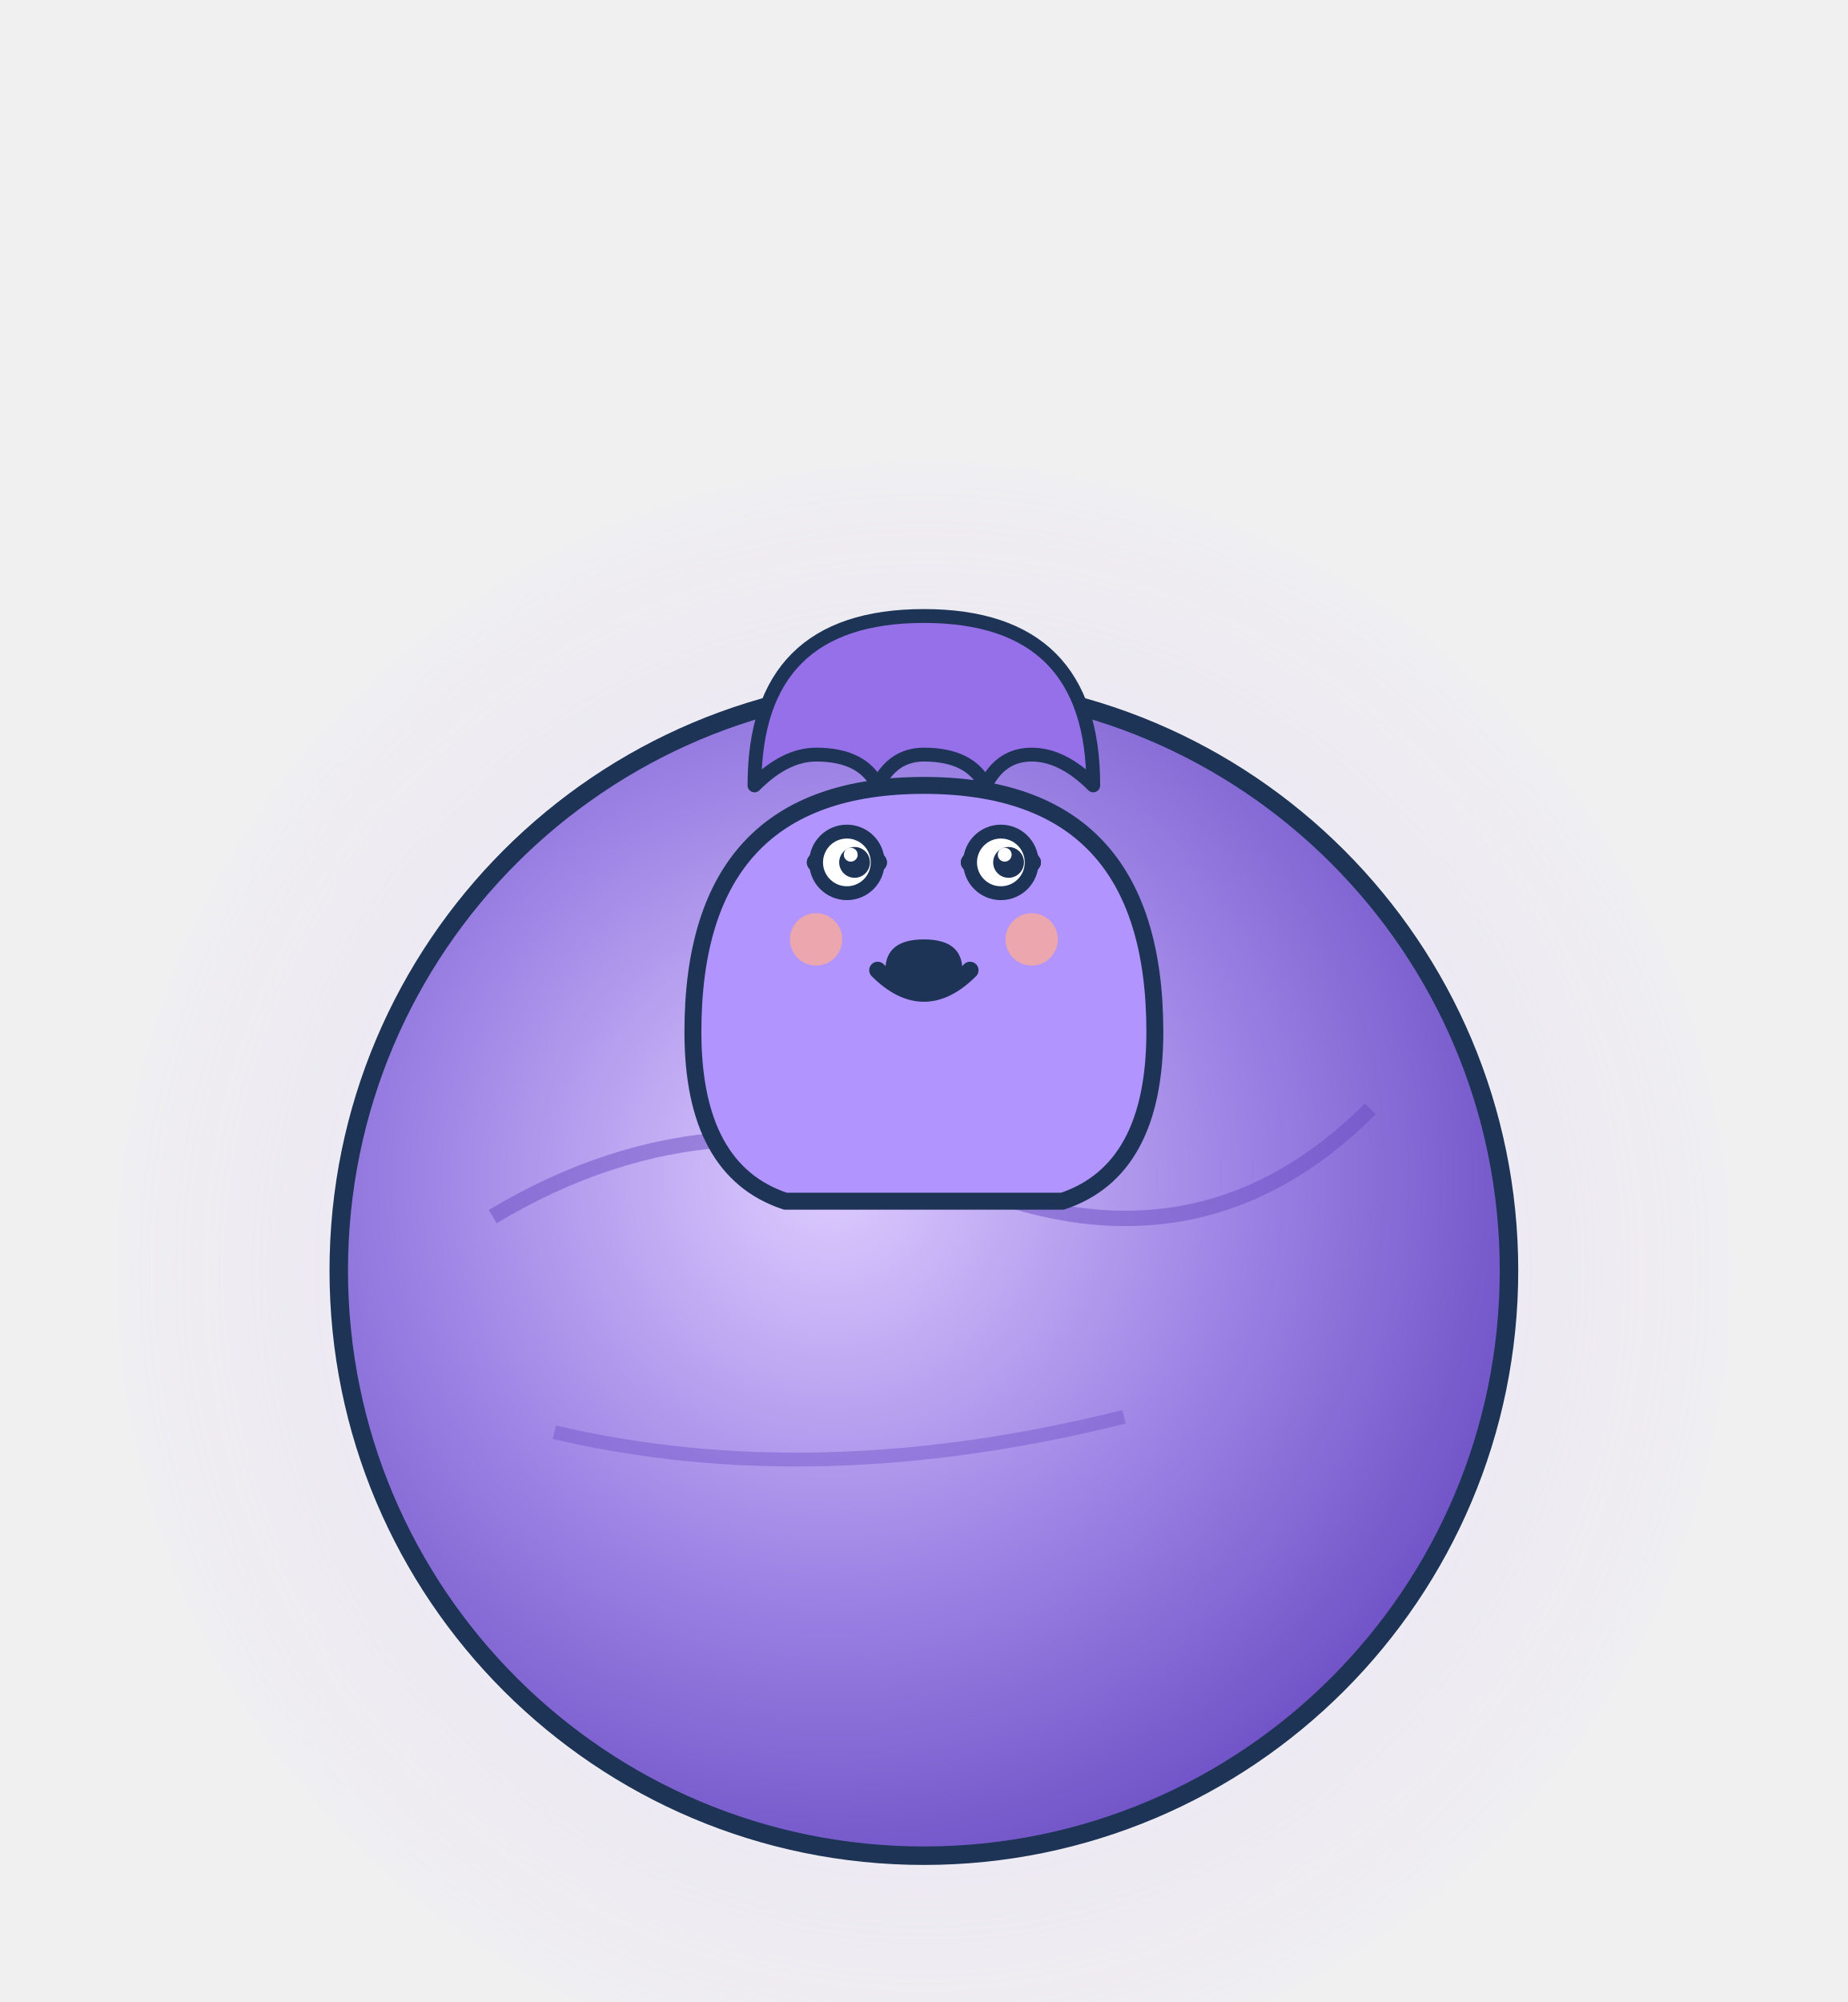
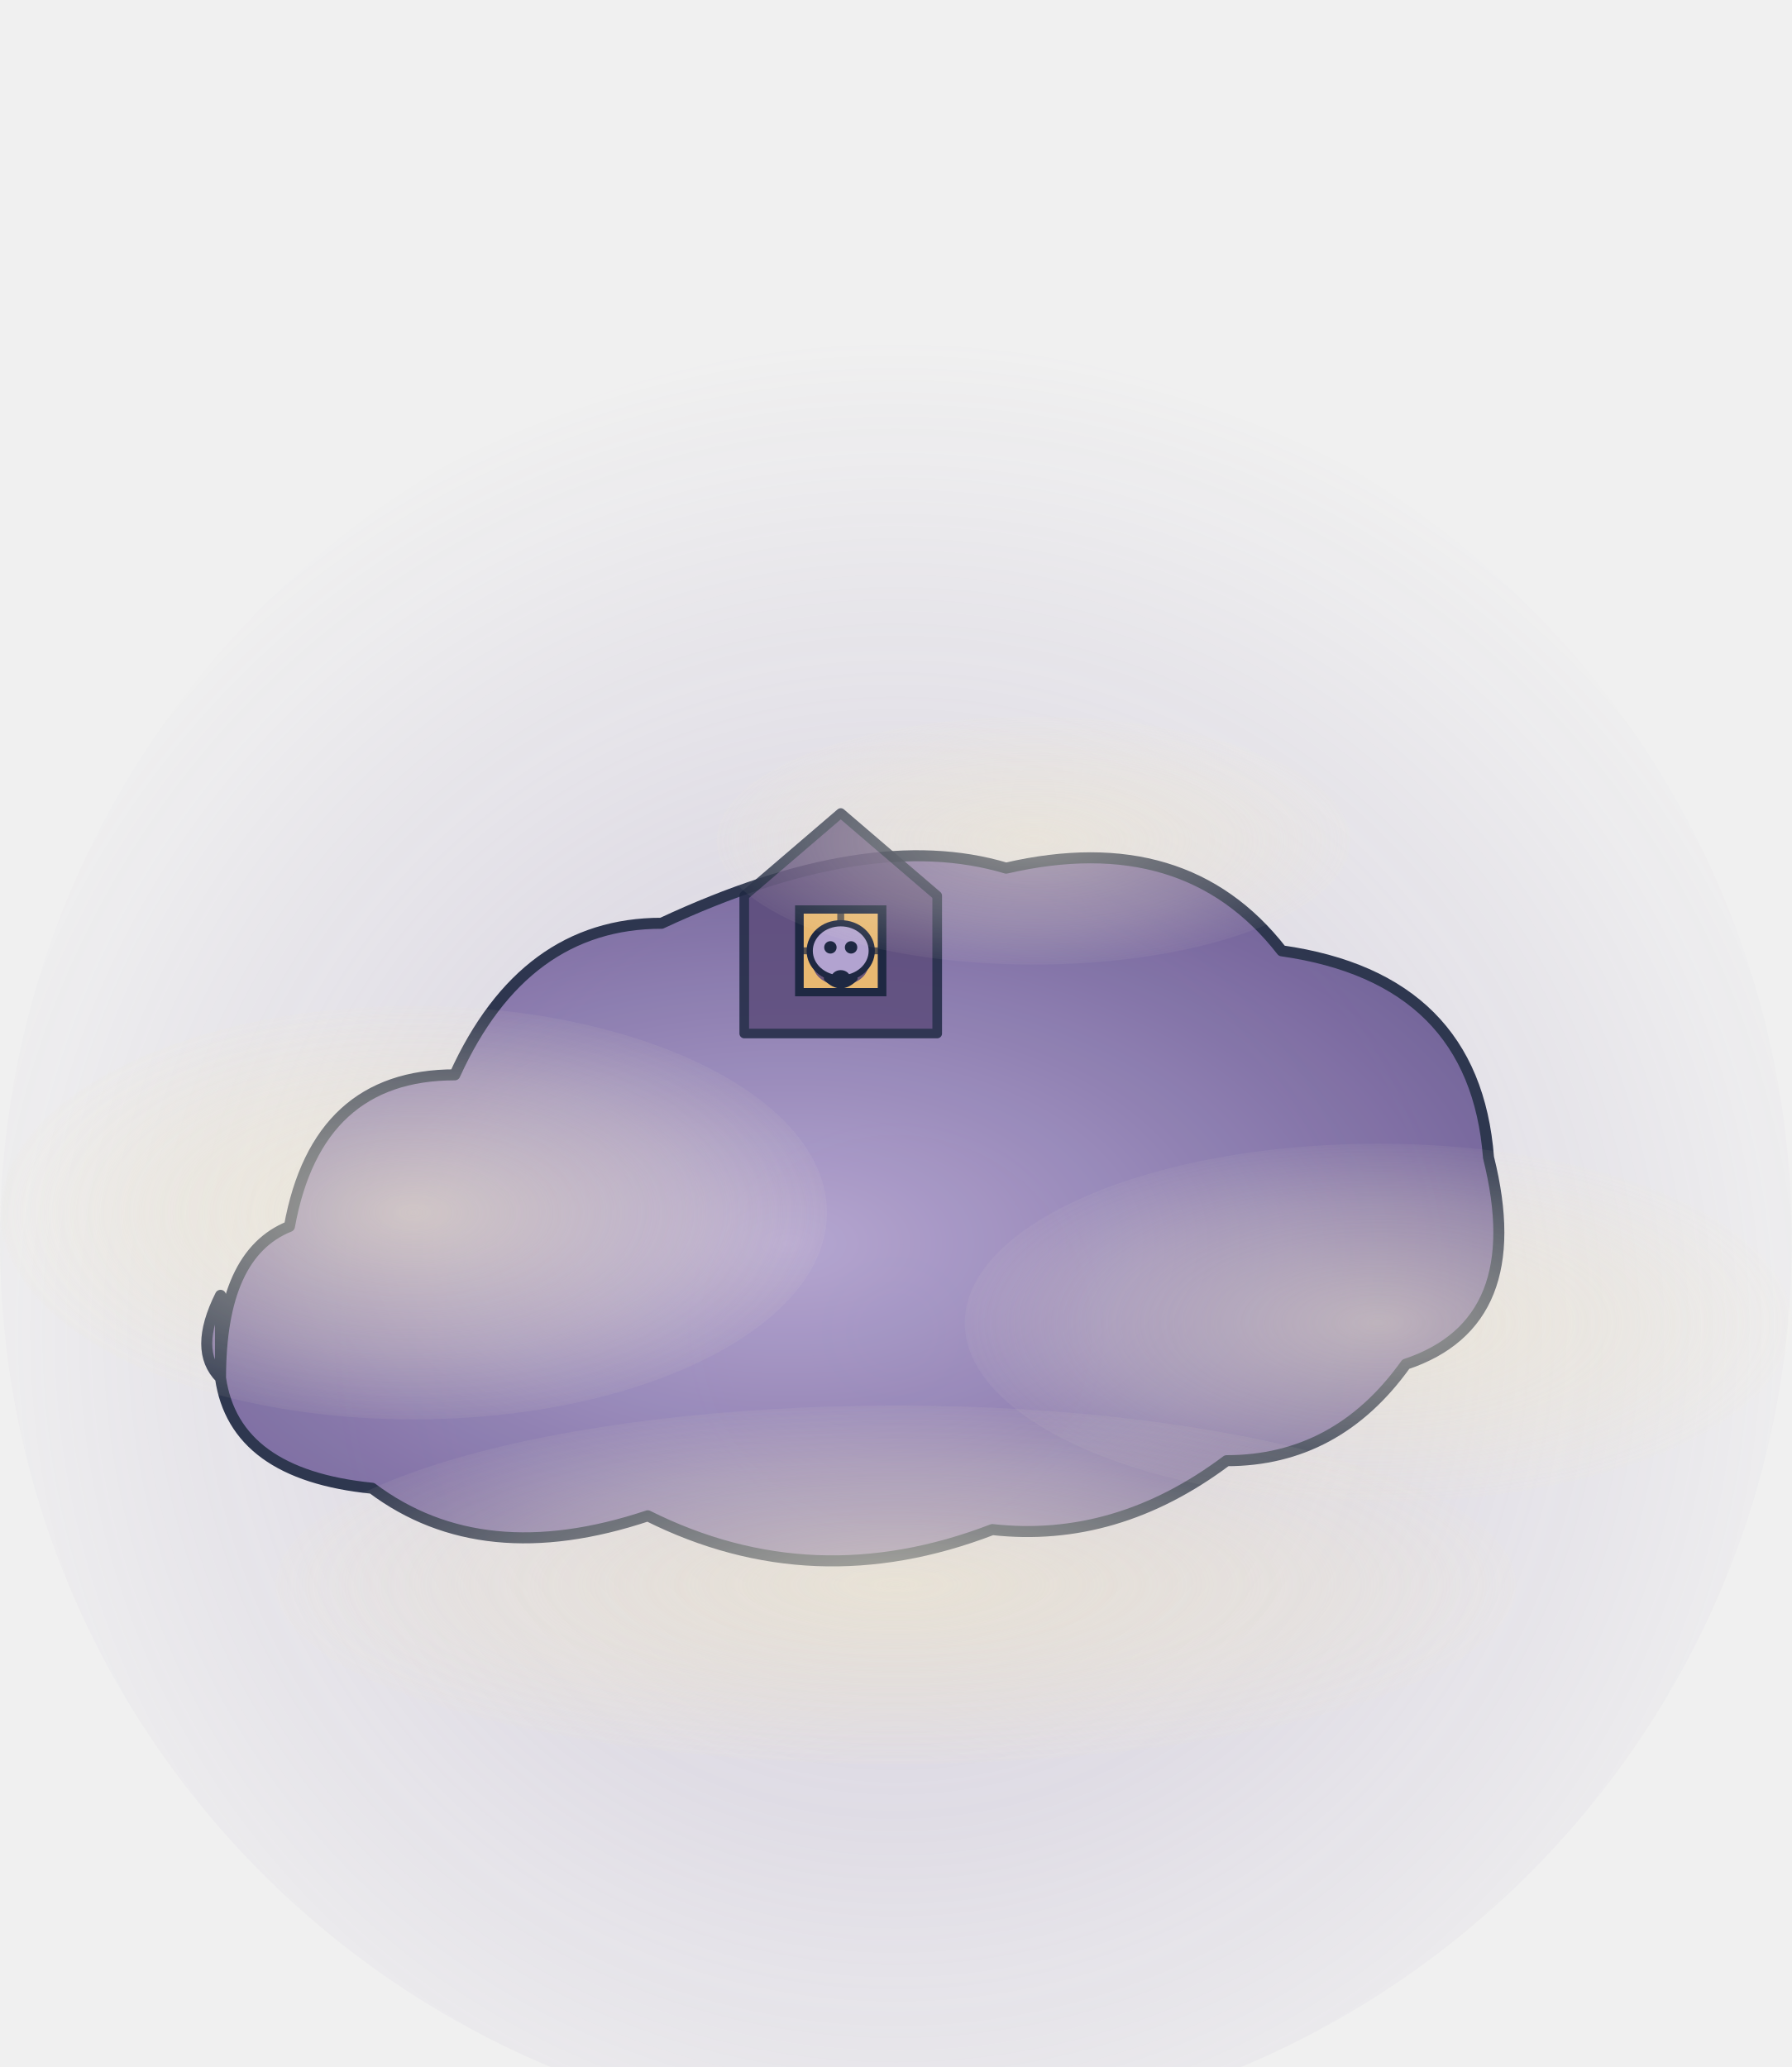
- <svg xmlns="http://www.w3.org/2000/svg" viewBox="0 0 240 260" role="img" aria-label="Dreaming Planet">
+ <svg xmlns="http://www.w3.org/2000/svg" viewBox="0 0 260 300" role="img" aria-label="Dreaming Planet">
  <defs>
-     <radialGradient id="dpBody" cx="42%" cy="42%" r="65%">
-       <stop offset="0%" stop-color="#DDCCFF" />
-       <stop offset="55%" stop-color="#9C82E4" />
-       <stop offset="100%" stop-color="#6A4CC2" />
+     <radialGradient id="dpLand" cx="45%" cy="55%" r="60%">
+       <stop offset="0%" stop-color="#B2A3D0" />
+       <stop offset="100%" stop-color="#6B5A94" />
    </radialGradient>
-     <radialGradient id="dpHalo" cx="50%" cy="50%" r="55%">
-       <stop offset="0%" stop-color="#DDCCFF" stop-opacity="0.50" />
-       <stop offset="100%" stop-color="#DDCCFF" stop-opacity="0" />
+     <radialGradient id="dpMist" cx="50%" cy="50%" r="55%">
+       <stop offset="0%" stop-color="#F1EAD0" stop-opacity="0.75" />
+       <stop offset="60%" stop-color="#F1EAD0" stop-opacity="0.35" />
+       <stop offset="100%" stop-color="#F1EAD0" stop-opacity="0" />
+     </radialGradient>
+     <radialGradient id="dpHalo" cx="50%" cy="55%" r="55%">
+       <stop offset="0%" stop-color="#8E7CB0" stop-opacity="0.32" />
+       <stop offset="100%" stop-color="#8E7CB0" stop-opacity="0" />
    </radialGradient>
  </defs>
-   <circle cx="120" cy="165" r="105" fill="url(#dpHalo)" />
-   <circle cx="120" cy="165" r="76" fill="url(#dpBody)" stroke="#1D3457" stroke-width="2.4" />
-   <path d="M64 158 q30 -18 62 -4 q30 12 52 -10" fill="none" stroke="#6A4CC2" stroke-width="2" opacity="0.5" />
-   <path d="M72 186 q34 8 74 -2" fill="none" stroke="#6A4CC2" stroke-width="1.8" opacity="0.4" />
-   <g class="dp-companion" transform="translate(120 108)">
-     <path d="M-30 26 q0 -32 30 -32 q30 0 30 32 q0 18 -12 22 l -36 0 q -12 -4 -12 -22 z" fill="#B294FF" stroke="#1D3457" stroke-width="2.2" stroke-linejoin="round" />
-     <path d="M-22 -6 q0 -22 22 -22 q22 0 22 22 q -4 -4 -8 -4 q-4 0 -6 4 q-2 -4 -8 -4 q-4 0 -6 4 q-2 -4 -8 -4 q-4 0 -8 4 z" fill="#9670E8" stroke="#1D3457" stroke-width="1.8" stroke-linejoin="round" />
-     <circle cx="-14" cy="14" r="3.4" fill="#F4A9A0" opacity="0.85" />
-     <circle cx="14" cy="14" r="3.4" fill="#F4A9A0" opacity="0.85" />
+   <circle cx="130" cy="180" r="130" fill="url(#dpHalo)" />
+   <path d="M32 200            q0 -18 10 -22            q4 -22 24 -22            q10 -22 30 -22            q30 -14 50 -8            q26 -6 40 12            q28 4 30 30            q6 24 -12 30            q-10 14 -26 14            q-16 12 -34 10            q-26 10 -50 -2            q-24 8 -40 -4            q-20 -2 -22 -16            q-4 -4 0 -12 z" fill="url(#dpLand)" stroke="#1E2842" stroke-width="1.6" stroke-linejoin="round" opacity="0.92" />
+   <g class="dp-dwelling">
+     <path d="M108 150 l 0 -20 l 14 -12 l 14 12 l 0 20 z" fill="#5C4B7A" stroke="#1E2842" stroke-width="1.4" stroke-linejoin="round" opacity="0.85" />
+     <rect class="dp-window" x="116" y="132" width="12" height="12" fill="#E8B871" stroke="#1E2842" stroke-width="1.2" />
+     <rect class="dp-window-frame" x="116" y="132" width="12" height="12" fill="none" stroke="#1E2842" stroke-width="1.2" />
+     <path d="M116 138 l 12 0" stroke="#1E2842" stroke-width="1" opacity="0.7" />
+     <path d="M122 132 l 0 12" stroke="#1E2842" stroke-width="1" opacity="0.7" />
+   </g>
+   <g class="dp-companion" transform="translate(122 140)">
    <g class="dp-eyes-sleeping">
-       <path d="M-14 4 q4 -6 8 0" fill="none" stroke="#1D3457" stroke-width="2.4" stroke-linecap="round" />
-       <path d="M6   4 q4 -6 8 0" fill="none" stroke="#1D3457" stroke-width="2.4" stroke-linecap="round" />
+       <ellipse cx="0" cy="0" rx="4" ry="3" fill="#5C4B7A" opacity="0.9" />
+       <path d="M-2 -1 q2 -1 4 0" stroke="#1E2842" stroke-width="0.8" fill="none" stroke-linecap="round" />
    </g>
    <g class="dp-eyes-stirring">
-       <path d="M-14 4 q4 -3 8 0" fill="none" stroke="#1D3457" stroke-width="2.4" stroke-linecap="round" />
-       <path d="M6   4 q4 -3 8 0" fill="none" stroke="#1D3457" stroke-width="2.4" stroke-linecap="round" />
+       <ellipse cx="0" cy="-1" rx="4" ry="3" fill="#B2A3D0" stroke="#1E2842" stroke-width="0.8" />
+       <path d="M-2 -2 q2 -1 4 0" stroke="#1E2842" stroke-width="0.9" fill="none" stroke-linecap="round" />
    </g>
    <g class="dp-eyes-open">
-       <circle cx="-10" cy="4" r="4" fill="#FFFFFF" stroke="#1D3457" stroke-width="1.8" />
-       <circle cx="10" cy="4" r="4" fill="#FFFFFF" stroke="#1D3457" stroke-width="1.8" />
-       <circle class="dp-pupil dp-pupil-l" cx="-9" cy="4" r="2" fill="#1D3457" />
-       <circle class="dp-pupil dp-pupil-r" cx="11" cy="4" r="2" fill="#1D3457" />
-       <circle cx="-9.5" cy="3" r="0.9" fill="#FFFFFF" />
-       <circle cx="10.5" cy="3" r="0.9" fill="#FFFFFF" />
+       <ellipse cx="0" cy="-2" rx="4.5" ry="4" fill="#B2A3D0" stroke="#1E2842" stroke-width="0.9" />
+       <circle cx="-1.5" cy="-2.5" r="0.9" fill="#1E2842" />
+       <circle cx=" 1.5" cy="-2.5" r="0.9" fill="#1E2842" />
    </g>
-     <ellipse class="dp-mouth-sleeping" cx="0" cy="18" rx="2" ry="1.4" fill="#1D3457" />
-     <path class="dp-mouth-yawn" d="M-5 18 q5 8 10 0 q0 -4 -5 -4 q-5 0 -5 4 z" fill="#1D3457" />
-     <path class="dp-mouth-smile" d="M-6 18 q6 6 12 0" fill="none" stroke="#1D3457" stroke-width="2.2" stroke-linecap="round" />
+     <ellipse class="dp-mouth-sleeping" cx="0" cy="2" rx="0.8" ry="0.6" fill="#1E2842" />
+     <ellipse class="dp-mouth-yawn" cx="0" cy="2" rx="1.4" ry="1.2" fill="#1E2842" />
+     <path class="dp-mouth-smile" d="M-2 2 q2 2 4 0" fill="none" stroke="#1E2842" stroke-width="0.9" stroke-linecap="round" />
  </g>
+   <ellipse cx="60" cy="176" rx="60" ry="30" fill="url(#dpMist)" opacity="0.85" />
+   <ellipse cx="200" cy="192" rx="60" ry="26" fill="url(#dpMist)" opacity="0.72" />
+   <ellipse cx="130" cy="230" rx="90" ry="26" fill="url(#dpMist)" opacity="0.85" />
+   <ellipse cx="150" cy="122" rx="46" ry="18" fill="url(#dpMist)" opacity="0.65" />
</svg>
